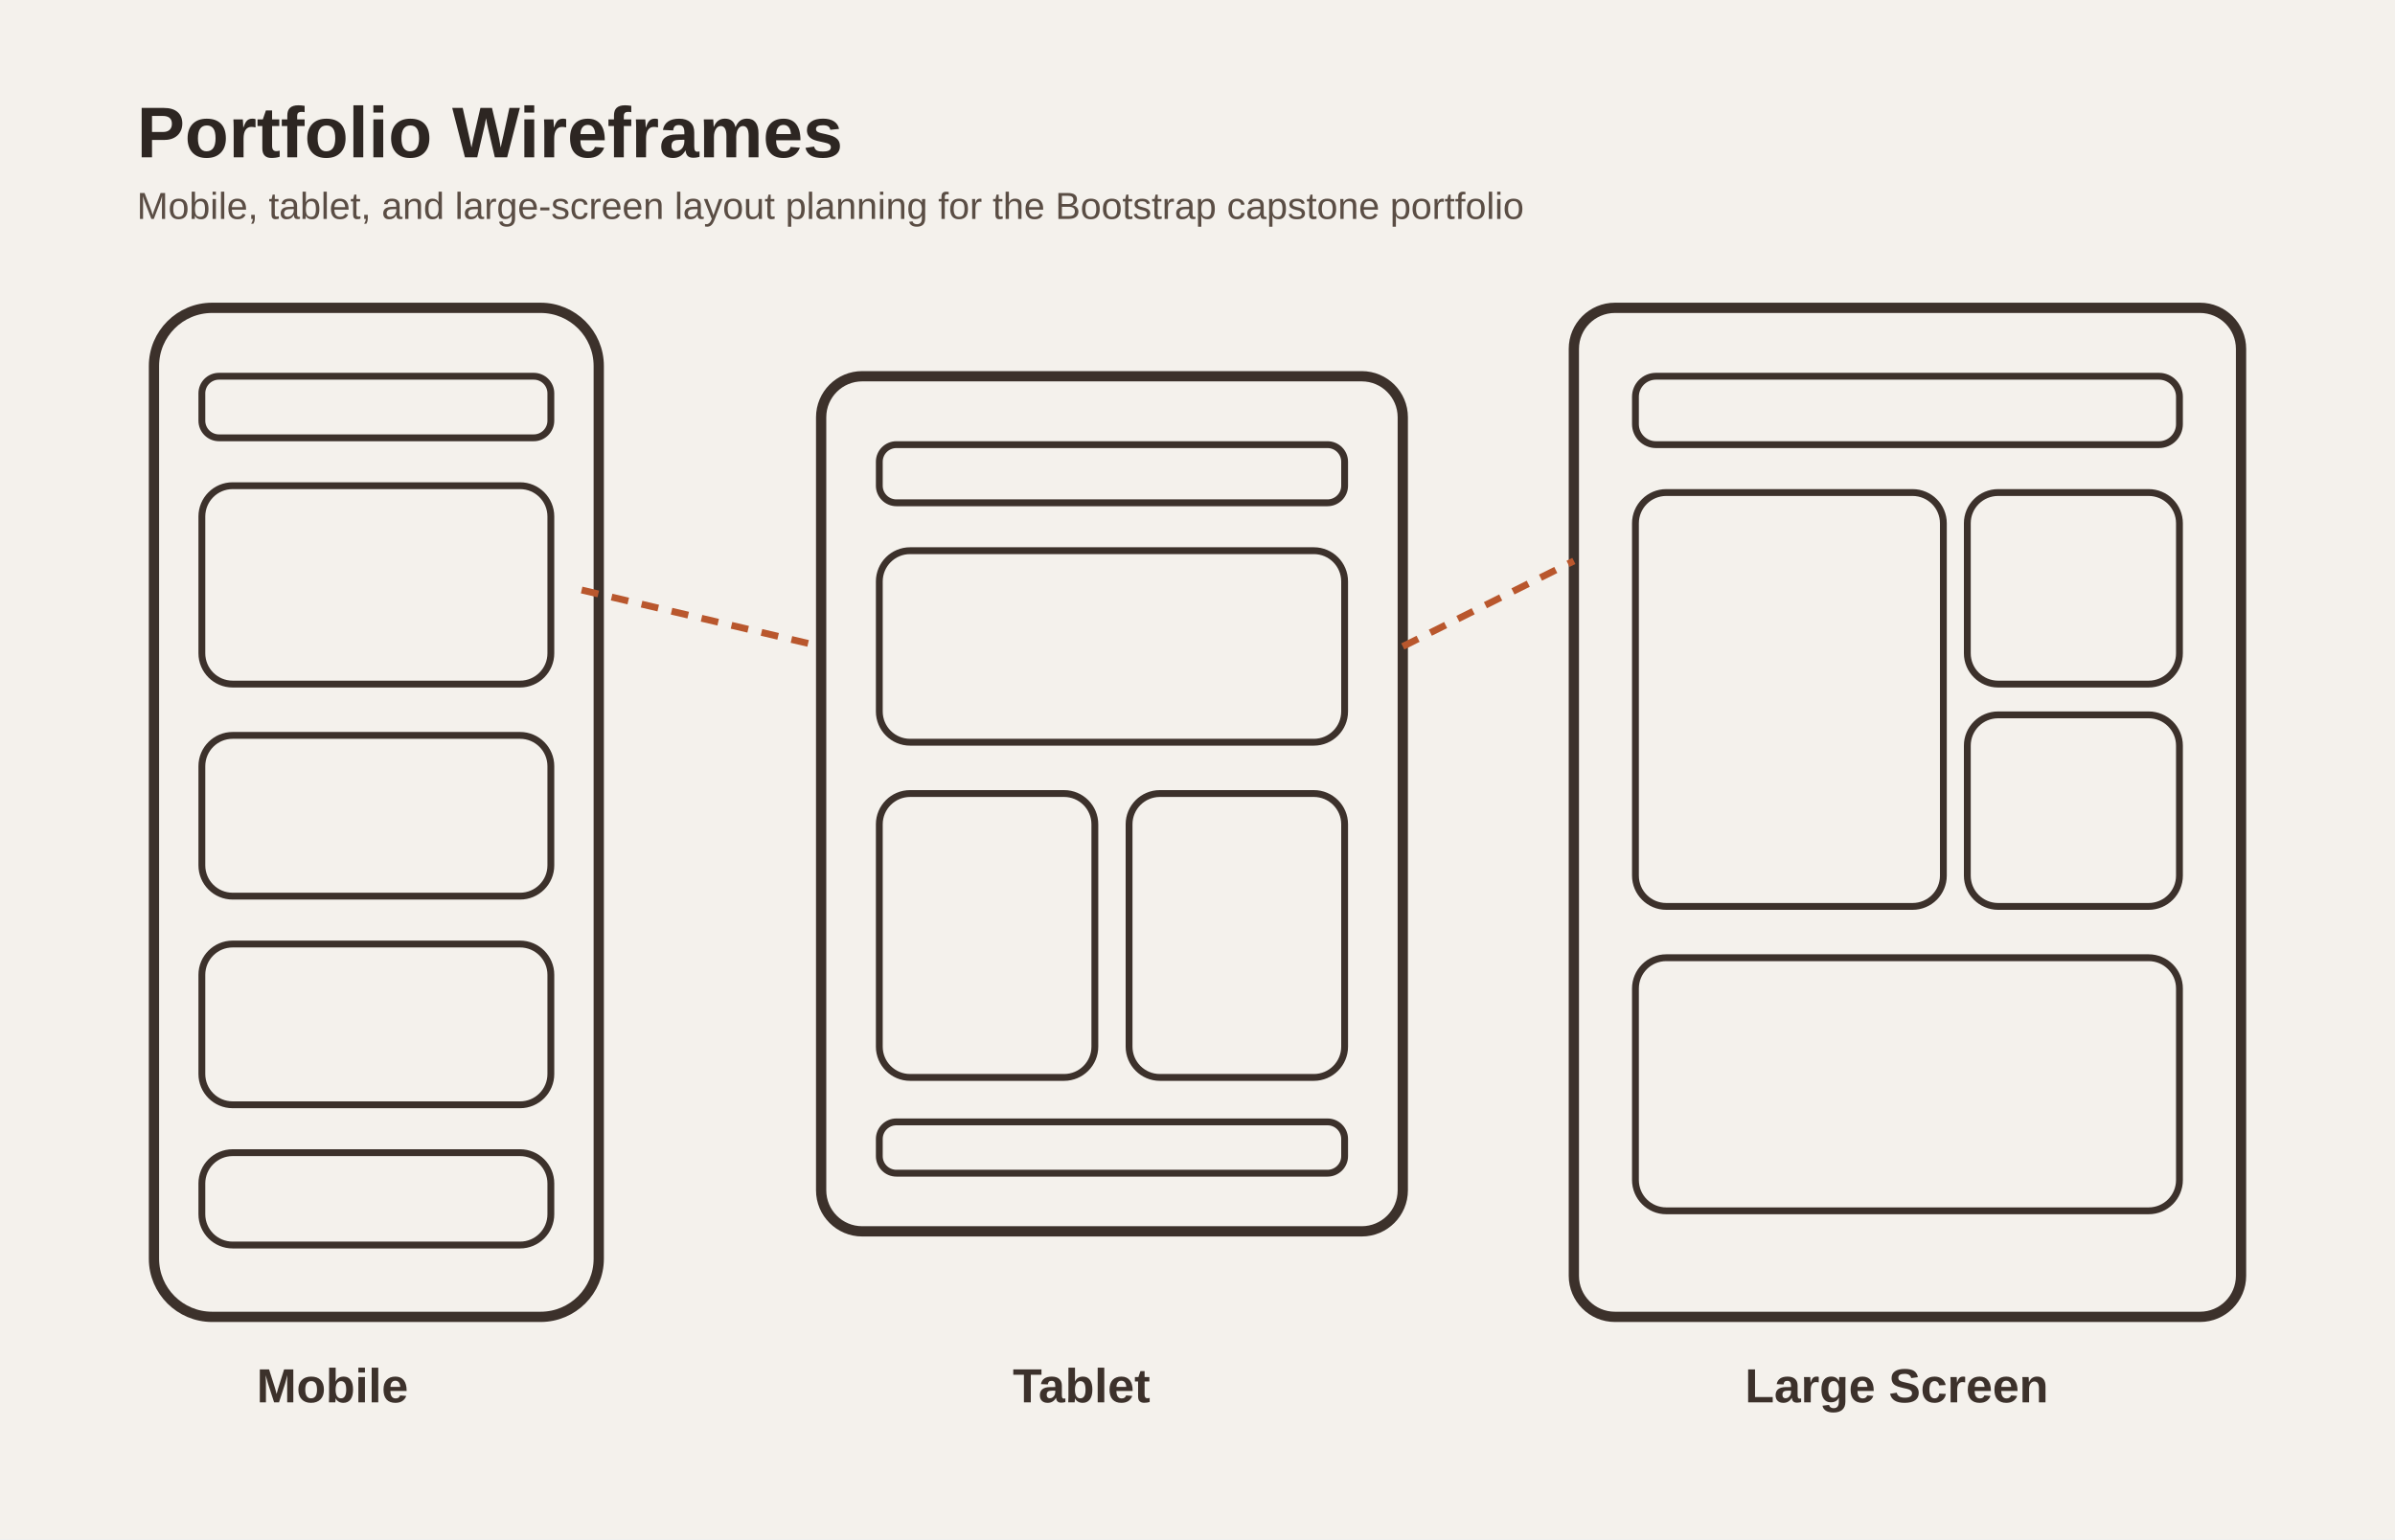
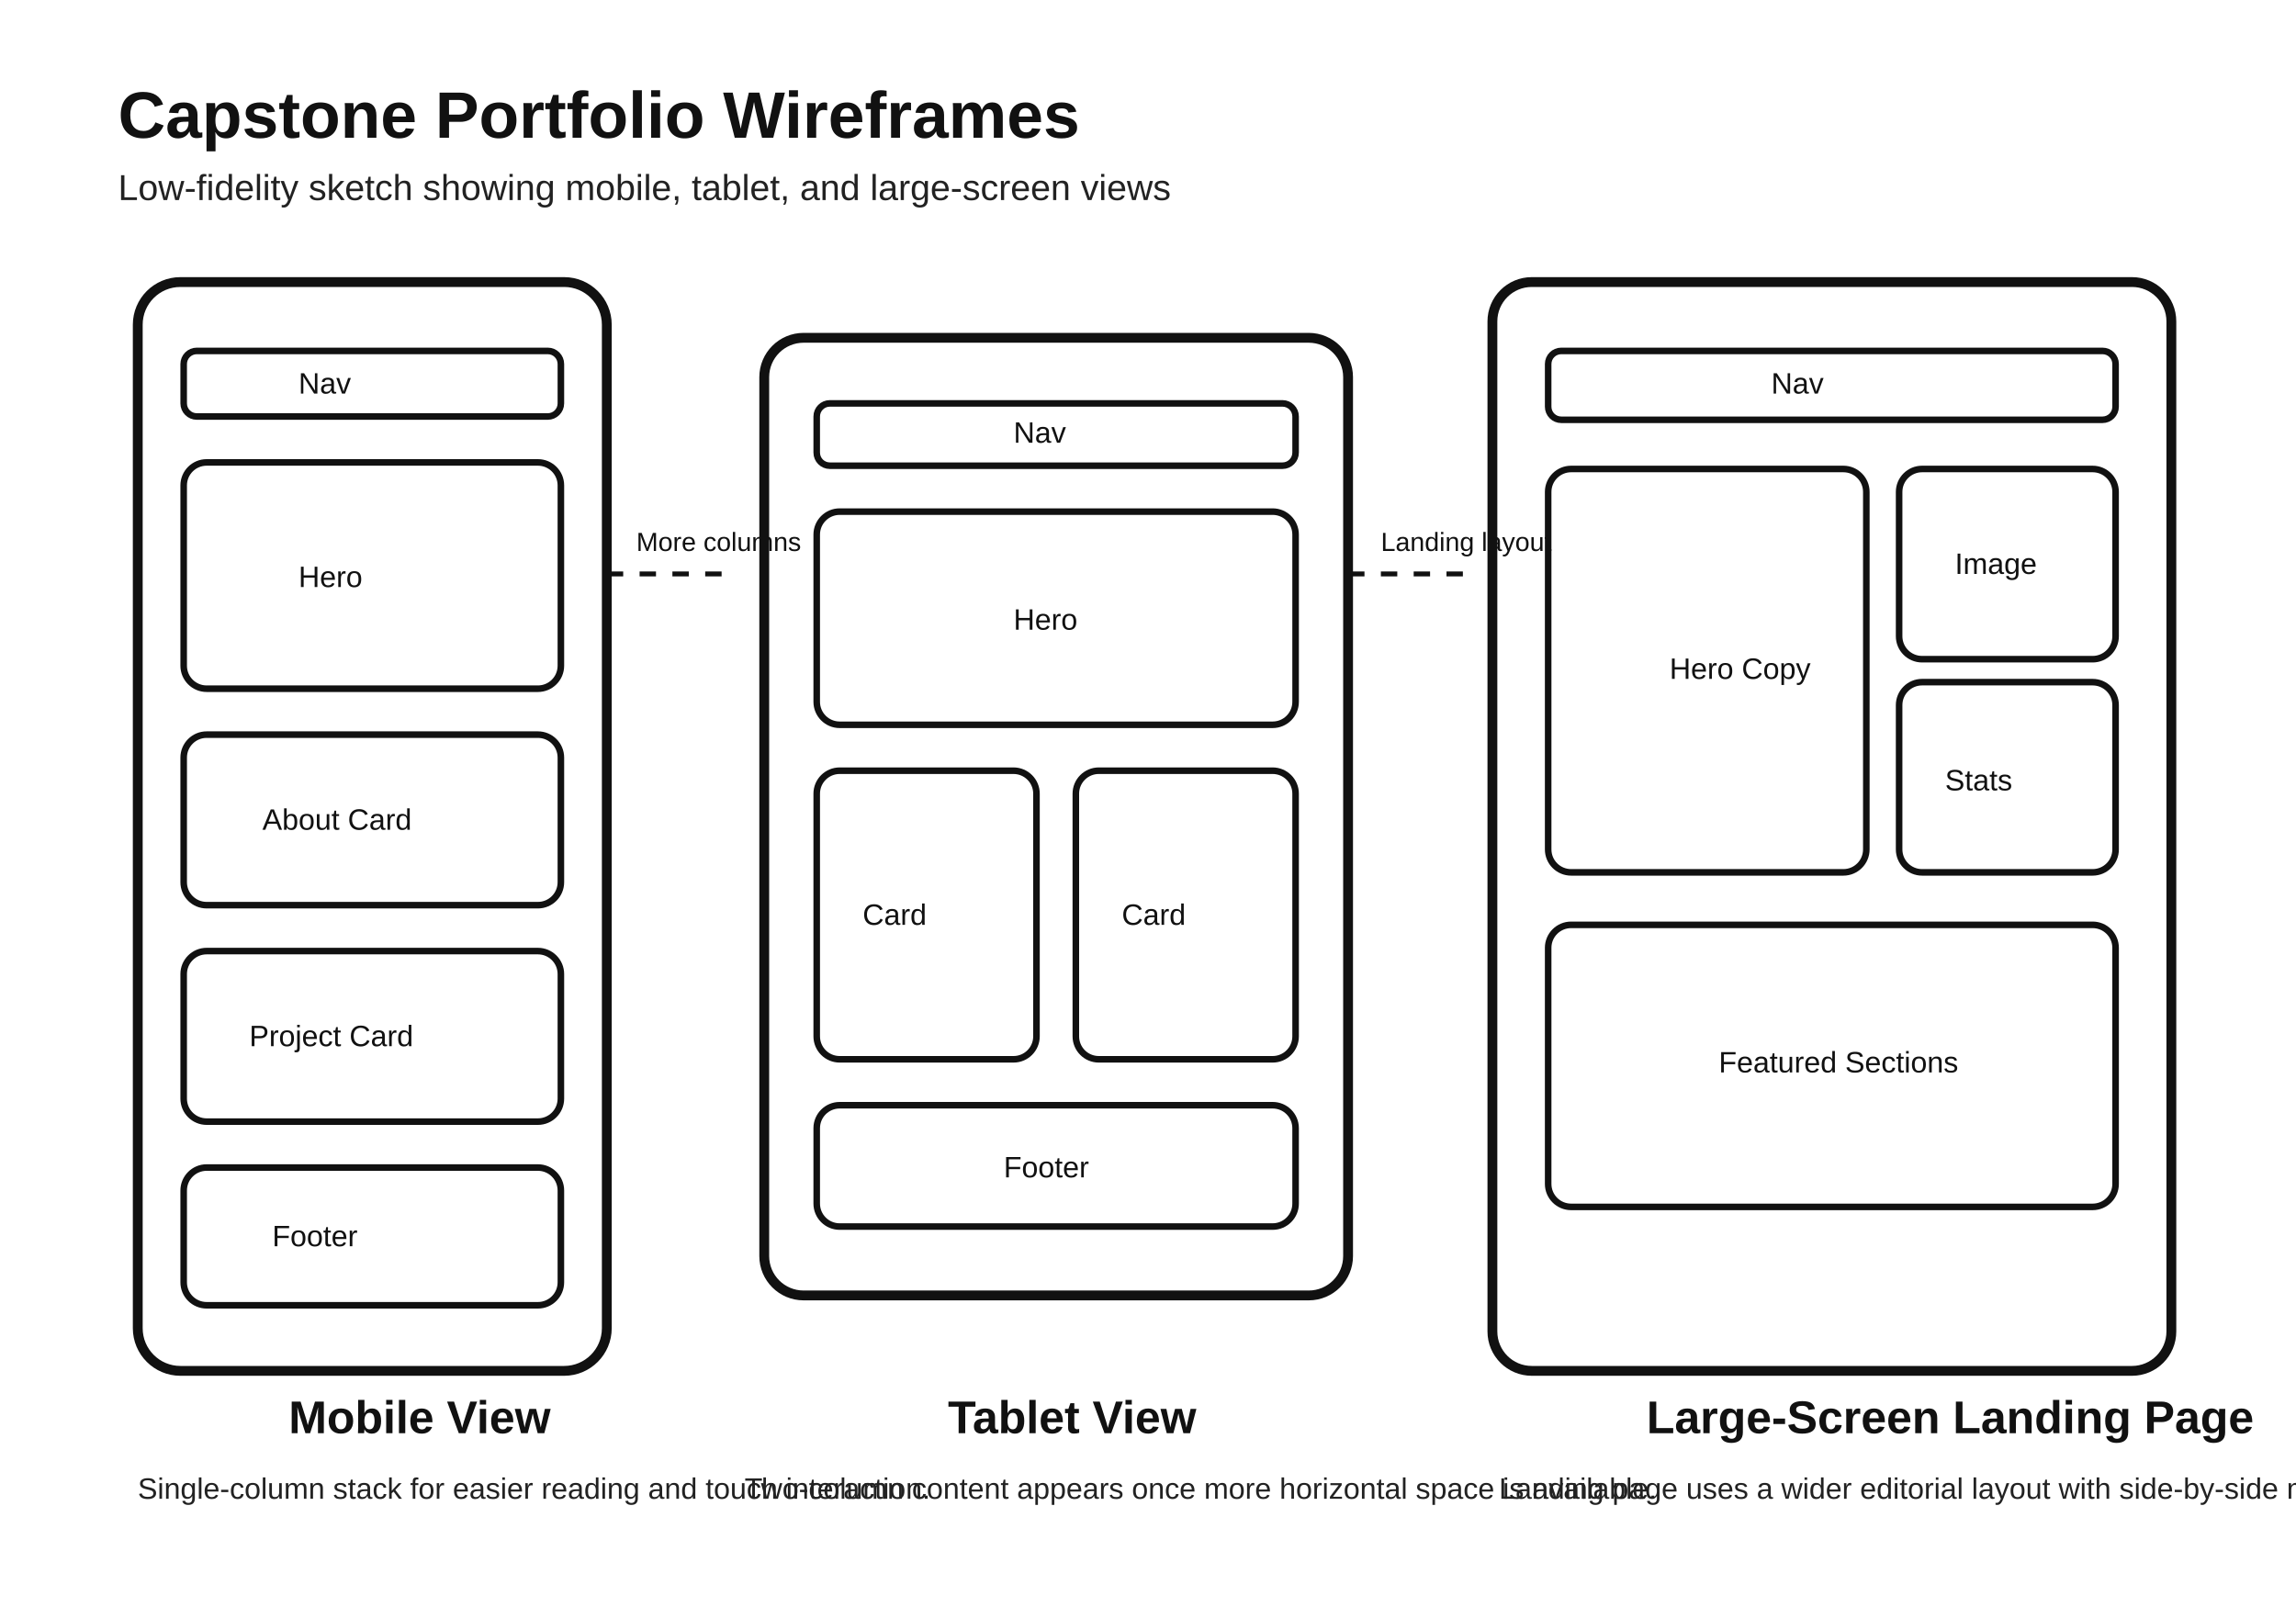
- <svg xmlns="http://www.w3.org/2000/svg" viewBox="0 0 1400 900" role="img" aria-labelledby="title desc">
-   <rect width="1400" height="900" fill="#F4F1EC" />
-   <text x="80" y="92" font-family="Arial, sans-serif" font-size="42" font-weight="700" fill="#2D2622">Portfolio Wireframes</text>
-   <text x="80" y="128" font-family="Arial, sans-serif" font-size="22" fill="#5A4D44">Mobile, tablet, and large-screen layout planning for the Bootstrap capstone portfolio</text>
-   <rect x="90" y="180" width="260" height="590" rx="34" fill="none" stroke="#3C312B" stroke-width="6" />
-   <text x="150" y="820" font-family="Arial, sans-serif" font-size="28" font-weight="700" fill="#3C312B">Mobile</text>
-   <rect x="118" y="220" width="204" height="36" rx="10" fill="none" stroke="#3C312B" stroke-width="4" />
-   <rect x="118" y="284" width="204" height="116" rx="18" fill="none" stroke="#3C312B" stroke-width="4" />
-   <rect x="118" y="430" width="204" height="94" rx="18" fill="none" stroke="#3C312B" stroke-width="4" />
-   <rect x="118" y="552" width="204" height="94" rx="18" fill="none" stroke="#3C312B" stroke-width="4" />
-   <rect x="118" y="674" width="204" height="54" rx="18" fill="none" stroke="#3C312B" stroke-width="4" />
-   <rect x="480" y="220" width="340" height="500" rx="24" fill="none" stroke="#3C312B" stroke-width="6" />
-   <text x="592" y="820" font-family="Arial, sans-serif" font-size="28" font-weight="700" fill="#3C312B">Tablet</text>
-   <rect x="514" y="260" width="272" height="34" rx="10" fill="none" stroke="#3C312B" stroke-width="4" />
-   <rect x="514" y="322" width="272" height="112" rx="18" fill="none" stroke="#3C312B" stroke-width="4" />
-   <rect x="514" y="464" width="126" height="166" rx="18" fill="none" stroke="#3C312B" stroke-width="4" />
-   <rect x="660" y="464" width="126" height="166" rx="18" fill="none" stroke="#3C312B" stroke-width="4" />
-   <rect x="514" y="656" width="272" height="30" rx="10" fill="none" stroke="#3C312B" stroke-width="4" />
-   <rect x="920" y="180" width="390" height="590" rx="24" fill="none" stroke="#3C312B" stroke-width="6" />
-   <text x="1020" y="820" font-family="Arial, sans-serif" font-size="28" font-weight="700" fill="#3C312B">Large Screen</text>
-   <rect x="956" y="220" width="318" height="40" rx="12" fill="none" stroke="#3C312B" stroke-width="4" />
-   <rect x="956" y="288" width="180" height="242" rx="18" fill="none" stroke="#3C312B" stroke-width="4" />
-   <rect x="1150" y="288" width="124" height="112" rx="18" fill="none" stroke="#3C312B" stroke-width="4" />
-   <rect x="1150" y="418" width="124" height="112" rx="18" fill="none" stroke="#3C312B" stroke-width="4" />
-   <rect x="956" y="560" width="318" height="148" rx="18" fill="none" stroke="#3C312B" stroke-width="4" />
-   <line x1="340" y1="345" x2="480" y2="378" stroke="#B9572D" stroke-width="4" stroke-dasharray="10 8" />
-   <line x1="820" y1="378" x2="920" y2="328" stroke="#B9572D" stroke-width="4" stroke-dasharray="10 8" />
+ <svg xmlns="http://www.w3.org/2000/svg" viewBox="0 0 1400 980" role="img" aria-labelledby="title desc">
+   <rect width="1400" height="980" fill="#ffffff" />
+   <text x="72" y="84" font-family="Arial, sans-serif" font-size="40" font-weight="700" fill="#111111">Capstone Portfolio Wireframes</text>
+   <text x="72" y="122" font-family="Arial, sans-serif" font-size="22" fill="#222222">Low-fidelity sketch showing mobile, tablet, and large-screen views</text>
+   <rect x="84" y="172" width="286" height="664" rx="26" fill="none" stroke="#111111" stroke-width="6" />
+   <text x="176" y="874" font-family="Arial, sans-serif" font-size="28" font-weight="700" fill="#111111">Mobile View</text>
+   <rect x="112" y="214" width="230" height="40" rx="8" fill="none" stroke="#111111" stroke-width="4" />
+   <text x="182" y="240" font-family="Arial, sans-serif" font-size="18" fill="#111111">Nav</text>
+   <rect x="112" y="282" width="230" height="138" rx="14" fill="none" stroke="#111111" stroke-width="4" />
+   <text x="182" y="358" font-family="Arial, sans-serif" font-size="18" fill="#111111">Hero</text>
+   <rect x="112" y="448" width="230" height="104" rx="14" fill="none" stroke="#111111" stroke-width="4" />
+   <text x="160" y="506" font-family="Arial, sans-serif" font-size="18" fill="#111111">About Card</text>
+   <rect x="112" y="580" width="230" height="104" rx="14" fill="none" stroke="#111111" stroke-width="4" />
+   <text x="152" y="638" font-family="Arial, sans-serif" font-size="18" fill="#111111">Project Card</text>
+   <rect x="112" y="712" width="230" height="84" rx="14" fill="none" stroke="#111111" stroke-width="4" />
+   <text x="166" y="760" font-family="Arial, sans-serif" font-size="18" fill="#111111">Footer</text>
+   <text x="84" y="914" font-family="Arial, sans-serif" font-size="18" fill="#222222">Single-column stack for easier reading and touch interaction.</text>
+   <rect x="466" y="206" width="356" height="584" rx="24" fill="none" stroke="#111111" stroke-width="6" />
+   <text x="578" y="874" font-family="Arial, sans-serif" font-size="28" font-weight="700" fill="#111111">Tablet View</text>
+   <rect x="498" y="246" width="292" height="38" rx="8" fill="none" stroke="#111111" stroke-width="4" />
+   <text x="618" y="270" font-family="Arial, sans-serif" font-size="18" fill="#111111">Nav</text>
+   <rect x="498" y="312" width="292" height="130" rx="14" fill="none" stroke="#111111" stroke-width="4" />
+   <text x="618" y="384" font-family="Arial, sans-serif" font-size="18" fill="#111111">Hero</text>
+   <rect x="498" y="470" width="134" height="176" rx="14" fill="none" stroke="#111111" stroke-width="4" />
+   <rect x="656" y="470" width="134" height="176" rx="14" fill="none" stroke="#111111" stroke-width="4" />
+   <text x="526" y="564" font-family="Arial, sans-serif" font-size="18" fill="#111111">Card</text>
+   <text x="684" y="564" font-family="Arial, sans-serif" font-size="18" fill="#111111">Card</text>
+   <rect x="498" y="674" width="292" height="74" rx="14" fill="none" stroke="#111111" stroke-width="4" />
+   <text x="612" y="718" font-family="Arial, sans-serif" font-size="18" fill="#111111">Footer</text>
+   <text x="454" y="914" font-family="Arial, sans-serif" font-size="18" fill="#222222">Two-column content appears once more horizontal space is available.</text>
+   <rect x="910" y="172" width="414" height="664" rx="24" fill="none" stroke="#111111" stroke-width="6" />
+   <text x="1004" y="874" font-family="Arial, sans-serif" font-size="28" font-weight="700" fill="#111111">Large-Screen Landing Page</text>
+   <rect x="944" y="214" width="346" height="42" rx="8" fill="none" stroke="#111111" stroke-width="4" />
+   <text x="1080" y="240" font-family="Arial, sans-serif" font-size="18" fill="#111111">Nav</text>
+   <rect x="944" y="286" width="194" height="246" rx="14" fill="none" stroke="#111111" stroke-width="4" />
+   <text x="1018" y="414" font-family="Arial, sans-serif" font-size="18" fill="#111111">Hero Copy</text>
+   <rect x="1158" y="286" width="132" height="116" rx="14" fill="none" stroke="#111111" stroke-width="4" />
+   <text x="1192" y="350" font-family="Arial, sans-serif" font-size="18" fill="#111111">Image</text>
+   <rect x="1158" y="416" width="132" height="116" rx="14" fill="none" stroke="#111111" stroke-width="4" />
+   <text x="1186" y="482" font-family="Arial, sans-serif" font-size="18" fill="#111111">Stats</text>
+   <rect x="944" y="564" width="346" height="172" rx="14" fill="none" stroke="#111111" stroke-width="4" />
+   <text x="1048" y="654" font-family="Arial, sans-serif" font-size="18" fill="#111111">Featured Sections</text>
+   <text x="914" y="914" font-family="Arial, sans-serif" font-size="18" fill="#222222">Landing page uses a wider editorial layout with side-by-side modules.</text>
+   <path d="M370 350h70" fill="none" stroke="#111111" stroke-width="3" stroke-dasharray="10 10" />
+   <path d="M822 350h70" fill="none" stroke="#111111" stroke-width="3" stroke-dasharray="10 10" />
+   <text x="388" y="336" font-family="Arial, sans-serif" font-size="16" fill="#111111">More columns</text>
+   <text x="842" y="336" font-family="Arial, sans-serif" font-size="16" fill="#111111">Landing layout</text>
</svg>
